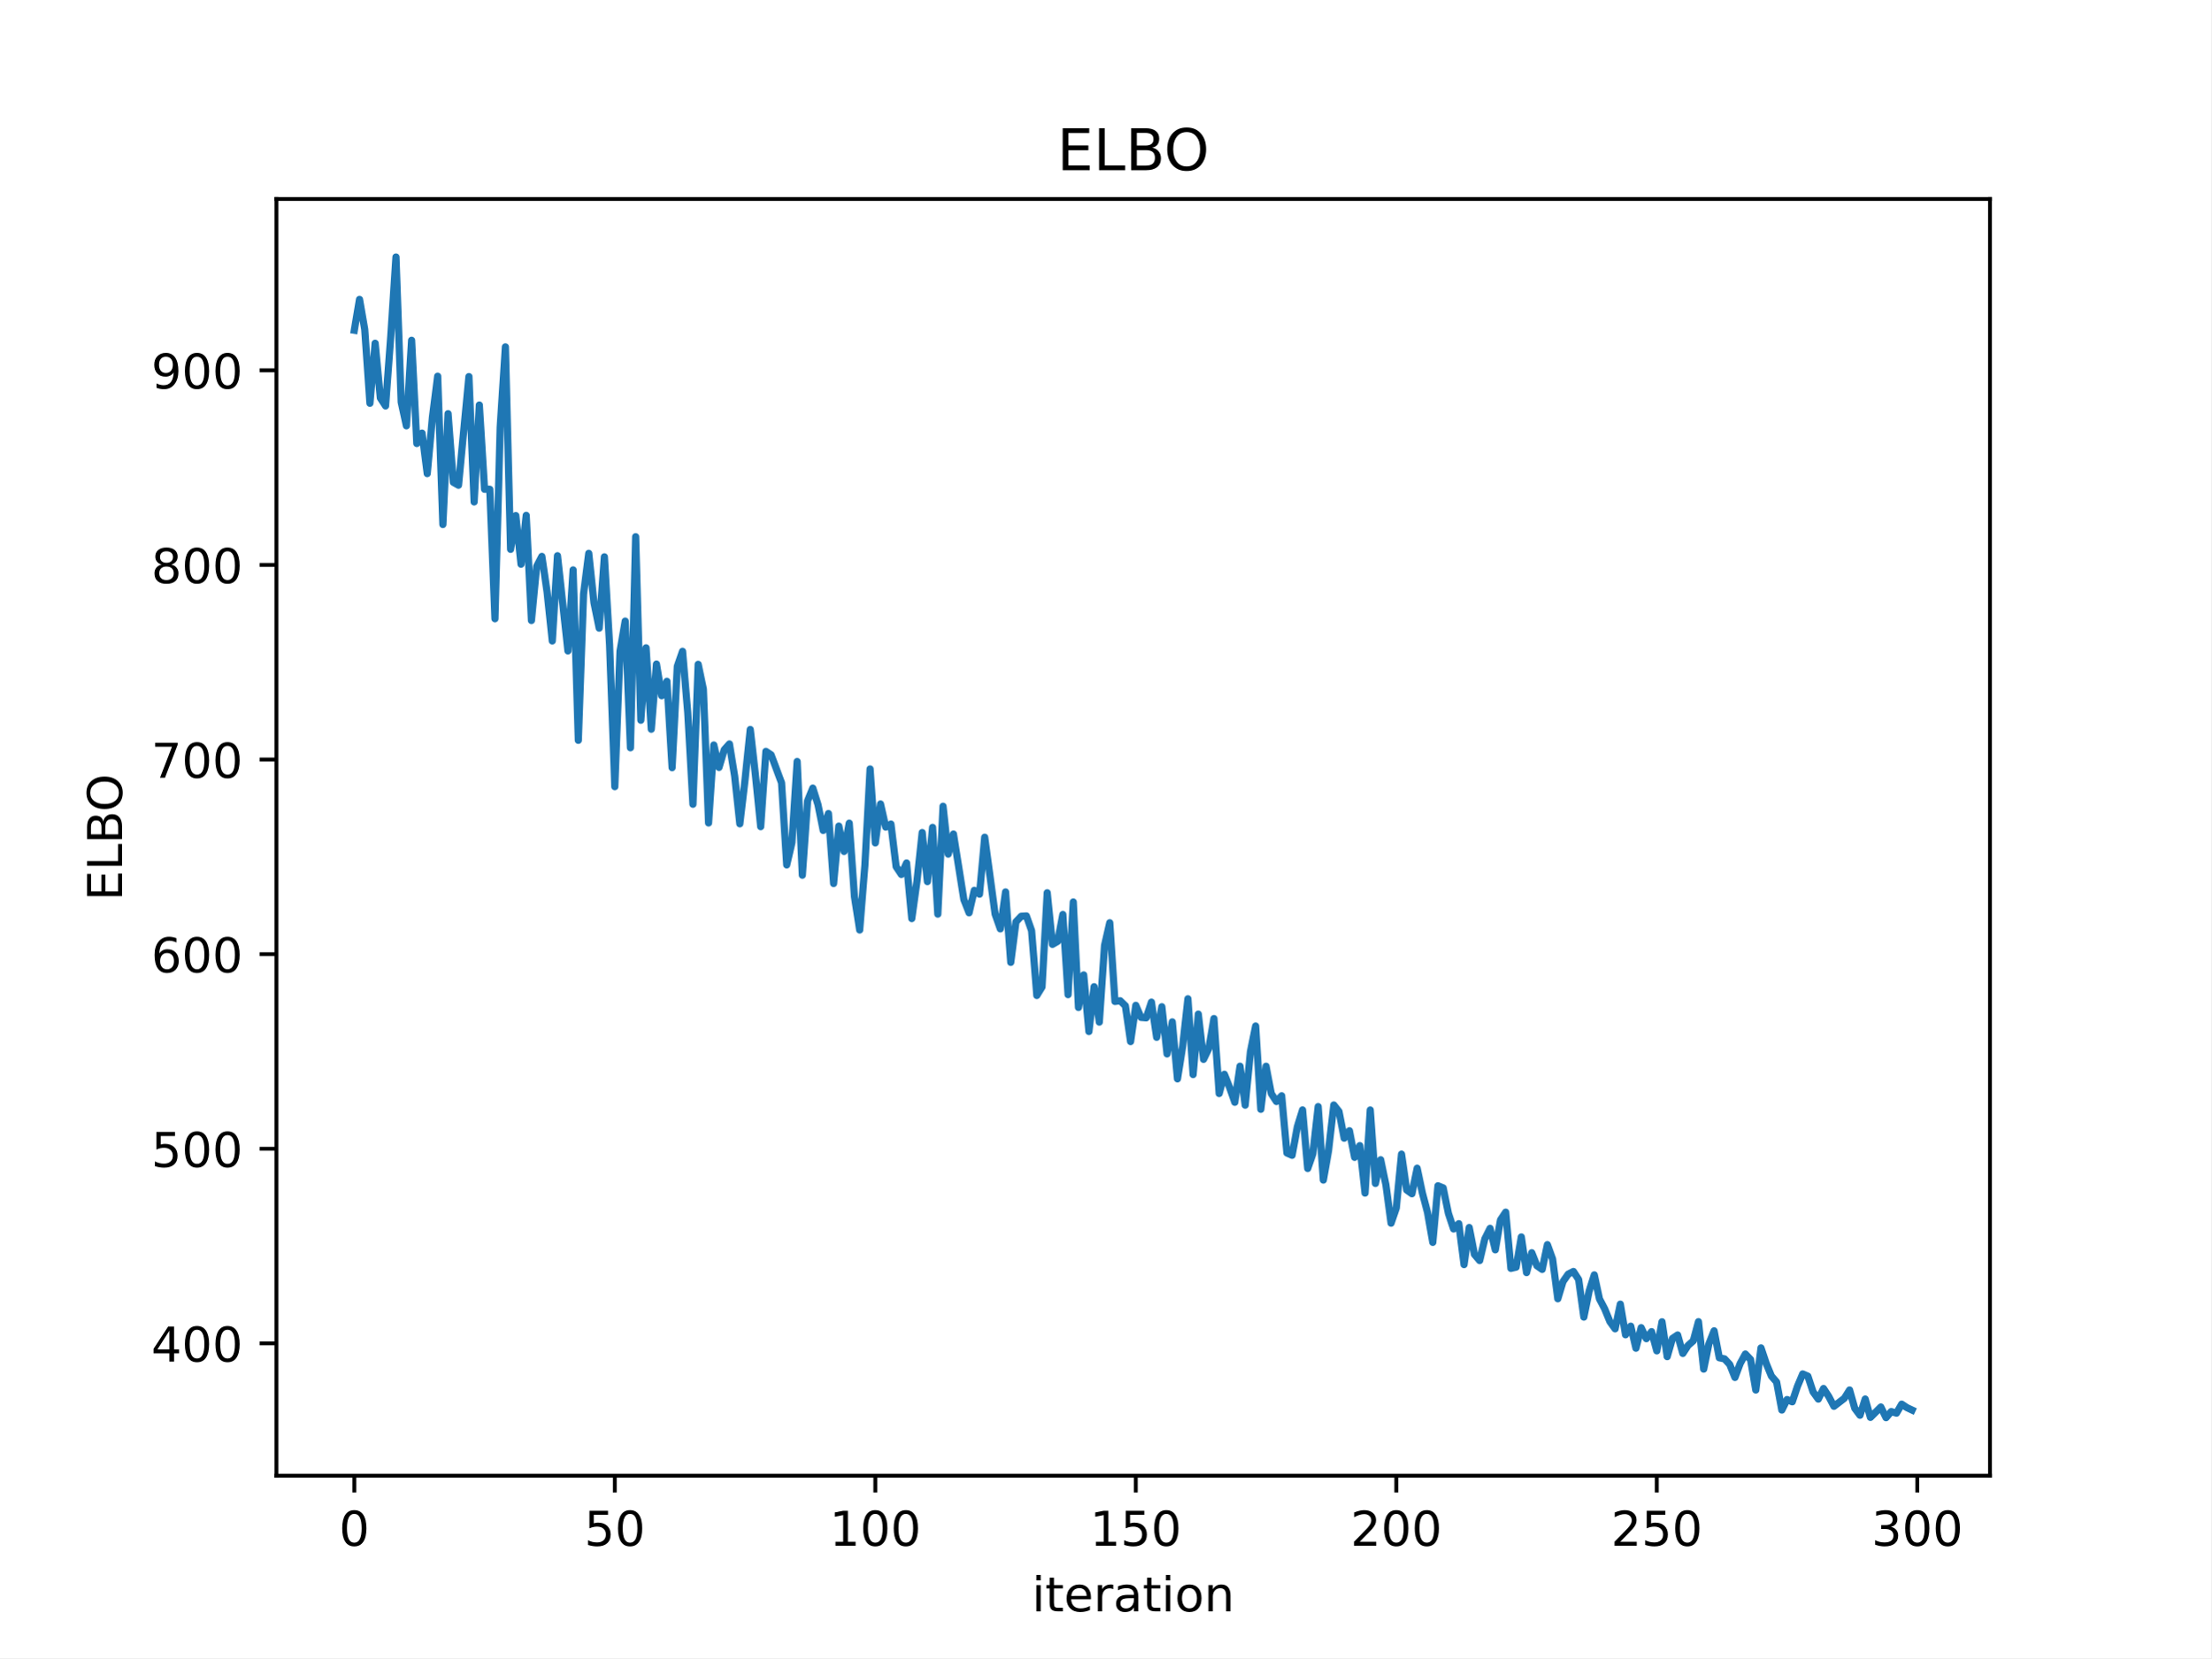
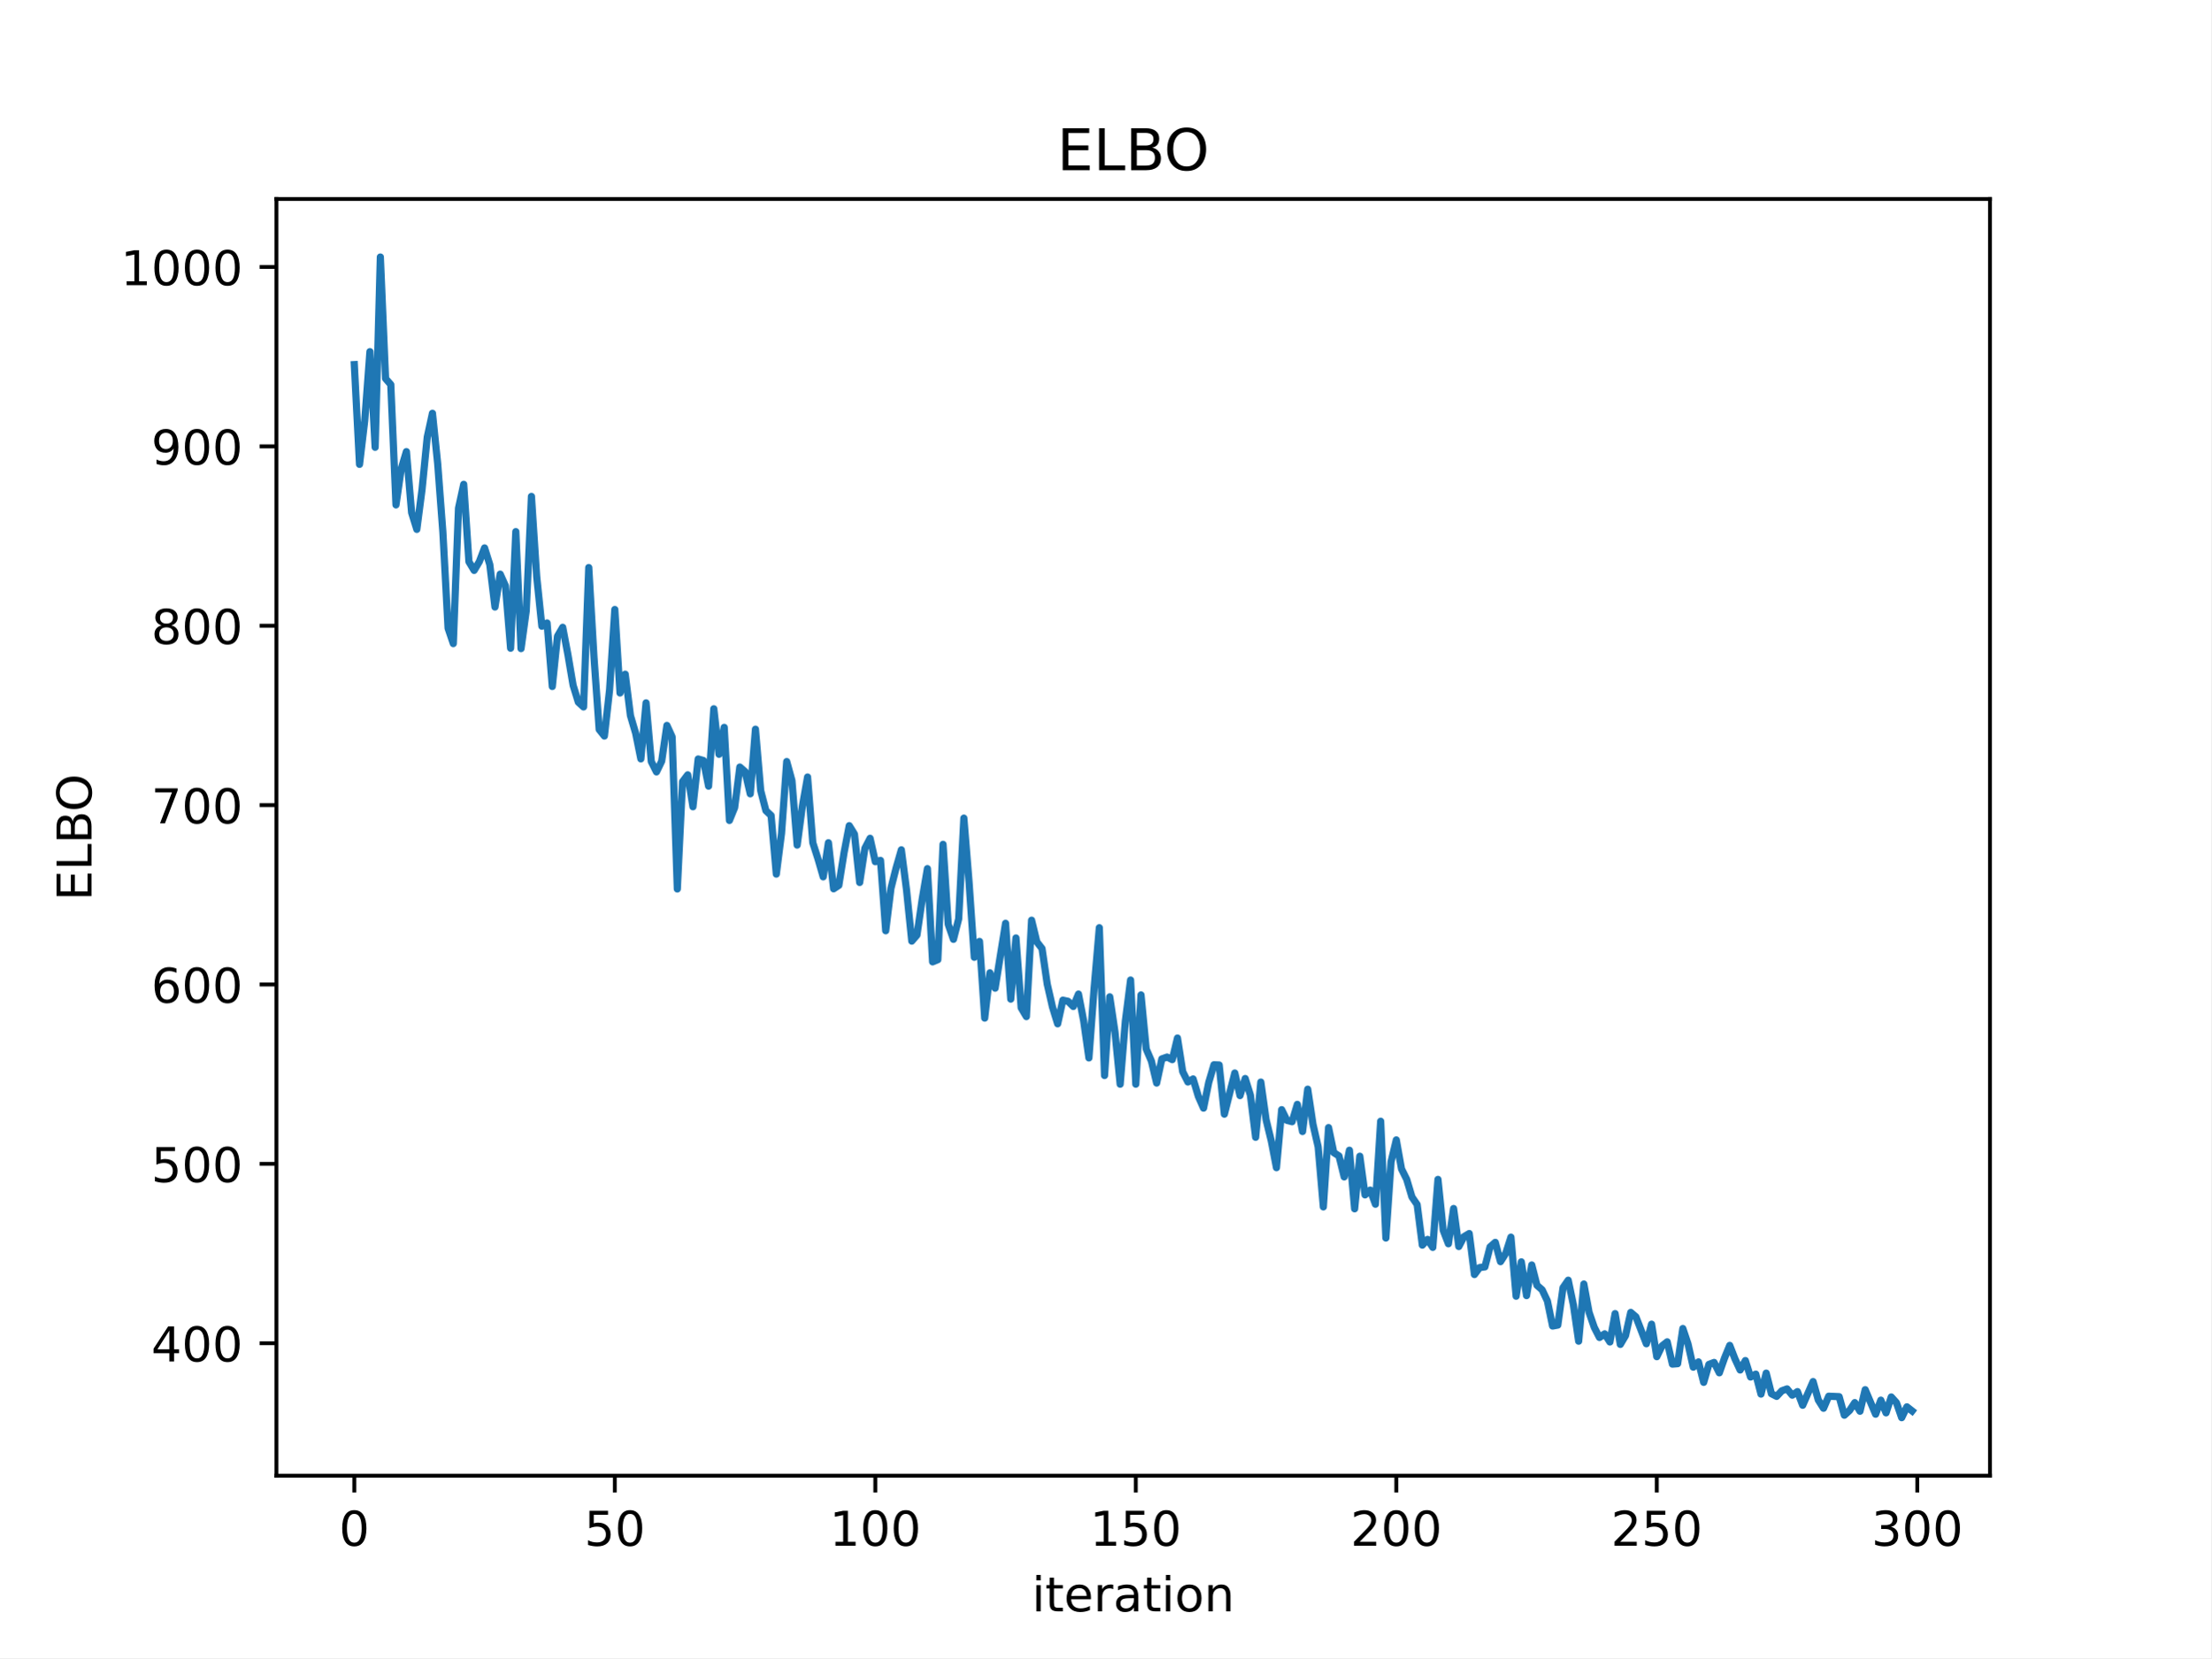
<svg xmlns="http://www.w3.org/2000/svg" xmlns:xlink="http://www.w3.org/1999/xlink" width="460.8pt" height="345.6pt" viewBox="0 0 460.8 345.6" version="1.1">
  <defs>
    <style type="text/css">*{stroke-linejoin: round; stroke-linecap: butt}</style>
  </defs>
  <g id="figure_1">
    <g id="patch_1">
      <path d="M 0 345.6  L 460.8 345.6  L 460.8 0  L 0 0  z " style="fill: #ffffff" />
    </g>
    <g id="axes_1">
      <g id="patch_2">
        <path d="M 57.6 307.584  L 414.72 307.584  L 414.72 41.472  L 57.6 41.472  z " style="fill: #ffffff" />
      </g>
      <g id="matplotlib.axis_1">
        <g id="xtick_1">
          <g id="line2d_1">
            <defs>
-               <path id="me4918fbb3c" d="M 0 0  L 0 3.5  " style="stroke: #000000; stroke-width: 0.8" />
+               <path id="m0fd623a8f6" d="M 0 0  L 0 3.5  " style="stroke: #000000; stroke-width: 0.8" />
            </defs>
            <g>
-               <use xlink:href="#me4918fbb3c" x="73.833" y="307.584" style="stroke: #000000; stroke-width: 0.8" />
+               <use xlink:href="#m0fd623a8f6" x="73.833" y="307.584" style="stroke: #000000; stroke-width: 0.8" />
            </g>
          </g>
          <g id="text_1">
            <g transform="translate(70.65148 322.1824) scale(0.1 -0.1)">
              <defs>
                <path id="DejaVuSans-30" d="M 2034 4250  Q 1547 4250 1301 3770  Q 1056 3291 1056 2328  Q 1056 1369 1301 889  Q 1547 409 2034 409  Q 2525 409 2770 889  Q 3016 1369 3016 2328  Q 3016 3291 2770 3770  Q 2525 4250 2034 4250  z M 2034 4750  Q 2819 4750 3233 4129  Q 3647 3509 3647 2328  Q 3647 1150 3233 529  Q 2819 -91 2034 -91  Q 1250 -91 836 529  Q 422 1150 422 2328  Q 422 3509 836 4129  Q 1250 4750 2034 4750  z " transform="scale(0.015625)" />
              </defs>
              <use xlink:href="#DejaVuSans-30" />
            </g>
          </g>
        </g>
        <g id="xtick_2">
          <g id="line2d_2">
            <g>
-               <use xlink:href="#me4918fbb3c" x="128.123" y="307.584" style="stroke: #000000; stroke-width: 0.8" />
+               <use xlink:href="#m0fd623a8f6" x="128.123" y="307.584" style="stroke: #000000; stroke-width: 0.8" />
            </g>
          </g>
          <g id="text_2">
            <g transform="translate(121.7603 322.1824) scale(0.1 -0.1)">
              <defs>
                <path id="DejaVuSans-35" d="M 691 4666  L 3169 4666  L 3169 4134  L 1269 4134  L 1269 2991  Q 1406 3038 1543 3061  Q 1681 3084 1819 3084  Q 2600 3084 3056 2656  Q 3513 2228 3513 1497  Q 3513 744 3044 326  Q 2575 -91 1722 -91  Q 1428 -91 1123 -41  Q 819 9 494 109  L 494 744  Q 775 591 1075 516  Q 1375 441 1709 441  Q 2250 441 2565 725  Q 2881 1009 2881 1497  Q 2881 1984 2565 2268  Q 2250 2553 1709 2553  Q 1456 2553 1204 2497  Q 953 2441 691 2322  L 691 4666  z " transform="scale(0.015625)" />
              </defs>
              <use xlink:href="#DejaVuSans-35" />
-               <use xlink:href="#DejaVuSans-30" x="63.623" />
+               <use xlink:href="#DejaVuSans-30" transform="translate(63.62305 0)" />
            </g>
          </g>
        </g>
        <g id="xtick_3">
          <g id="line2d_3">
            <g>
-               <use xlink:href="#me4918fbb3c" x="182.413" y="307.584" style="stroke: #000000; stroke-width: 0.8" />
+               <use xlink:href="#m0fd623a8f6" x="182.413" y="307.584" style="stroke: #000000; stroke-width: 0.8" />
            </g>
          </g>
          <g id="text_3">
            <g transform="translate(172.8691 322.1824) scale(0.1 -0.1)">
              <defs>
                <path id="DejaVuSans-31" d="M 794 531  L 1825 531  L 1825 4091  L 703 3866  L 703 4441  L 1819 4666  L 2450 4666  L 2450 531  L 3481 531  L 3481 0  L 794 0  L 794 531  z " transform="scale(0.015625)" />
              </defs>
              <use xlink:href="#DejaVuSans-31" />
-               <use xlink:href="#DejaVuSans-30" x="63.623" />
-               <use xlink:href="#DejaVuSans-30" x="127.246" />
+               <use xlink:href="#DejaVuSans-30" transform="translate(63.62305 0)" />
+               <use xlink:href="#DejaVuSans-30" transform="translate(127.2461 0)" />
            </g>
          </g>
        </g>
        <g id="xtick_4">
          <g id="line2d_4">
            <g>
-               <use xlink:href="#me4918fbb3c" x="236.703" y="307.584" style="stroke: #000000; stroke-width: 0.8" />
+               <use xlink:href="#m0fd623a8f6" x="236.703" y="307.584" style="stroke: #000000; stroke-width: 0.8" />
            </g>
          </g>
          <g id="text_4">
            <g transform="translate(227.1592 322.1824) scale(0.1 -0.1)">
              <use xlink:href="#DejaVuSans-31" />
-               <use xlink:href="#DejaVuSans-35" x="63.623" />
-               <use xlink:href="#DejaVuSans-30" x="127.246" />
+               <use xlink:href="#DejaVuSans-35" transform="translate(63.62305 0)" />
+               <use xlink:href="#DejaVuSans-30" transform="translate(127.2461 0)" />
            </g>
          </g>
        </g>
        <g id="xtick_5">
          <g id="line2d_5">
            <g>
-               <use xlink:href="#me4918fbb3c" x="290.993" y="307.584" style="stroke: #000000; stroke-width: 0.8" />
+               <use xlink:href="#m0fd623a8f6" x="290.993" y="307.584" style="stroke: #000000; stroke-width: 0.8" />
            </g>
          </g>
          <g id="text_5">
            <g transform="translate(281.4492 322.1824) scale(0.1 -0.1)">
              <defs>
                <path id="DejaVuSans-32" d="M 1228 531  L 3431 531  L 3431 0  L 469 0  L 469 531  Q 828 903 1448 1529  Q 2069 2156 2228 2338  Q 2531 2678 2651 2914  Q 2772 3150 2772 3378  Q 2772 3750 2511 3984  Q 2250 4219 1831 4219  Q 1534 4219 1204 4116  Q 875 4013 500 3803  L 500 4441  Q 881 4594 1212 4672  Q 1544 4750 1819 4750  Q 2544 4750 2975 4387  Q 3406 4025 3406 3419  Q 3406 3131 3298 2873  Q 3191 2616 2906 2266  Q 2828 2175 2409 1742  Q 1991 1309 1228 531  z " transform="scale(0.015625)" />
              </defs>
              <use xlink:href="#DejaVuSans-32" />
-               <use xlink:href="#DejaVuSans-30" x="63.623" />
-               <use xlink:href="#DejaVuSans-30" x="127.246" />
+               <use xlink:href="#DejaVuSans-30" transform="translate(63.62305 0)" />
+               <use xlink:href="#DejaVuSans-30" transform="translate(127.2461 0)" />
            </g>
          </g>
        </g>
        <g id="xtick_6">
          <g id="line2d_6">
            <g>
-               <use xlink:href="#me4918fbb3c" x="345.283" y="307.584" style="stroke: #000000; stroke-width: 0.8" />
+               <use xlink:href="#m0fd623a8f6" x="345.283" y="307.584" style="stroke: #000000; stroke-width: 0.8" />
            </g>
          </g>
          <g id="text_6">
            <g transform="translate(335.7393 322.1824) scale(0.1 -0.1)">
              <use xlink:href="#DejaVuSans-32" />
-               <use xlink:href="#DejaVuSans-35" x="63.623" />
-               <use xlink:href="#DejaVuSans-30" x="127.246" />
+               <use xlink:href="#DejaVuSans-35" transform="translate(63.62305 0)" />
+               <use xlink:href="#DejaVuSans-30" transform="translate(127.2461 0)" />
            </g>
          </g>
        </g>
        <g id="xtick_7">
          <g id="line2d_7">
            <g>
-               <use xlink:href="#me4918fbb3c" x="399.573" y="307.584" style="stroke: #000000; stroke-width: 0.8" />
+               <use xlink:href="#m0fd623a8f6" x="399.573" y="307.584" style="stroke: #000000; stroke-width: 0.8" />
            </g>
          </g>
          <g id="text_7">
            <g transform="translate(390.0293 322.1824) scale(0.1 -0.1)">
              <defs>
                <path id="DejaVuSans-33" d="M 2597 2516  Q 3050 2419 3304 2112  Q 3559 1806 3559 1356  Q 3559 666 3084 287  Q 2609 -91 1734 -91  Q 1441 -91 1130 -33  Q 819 25 488 141  L 488 750  Q 750 597 1062 519  Q 1375 441 1716 441  Q 2309 441 2620 675  Q 2931 909 2931 1356  Q 2931 1769 2642 2001  Q 2353 2234 1838 2234  L 1294 2234  L 1294 2753  L 1863 2753  Q 2328 2753 2575 2939  Q 2822 3125 2822 3475  Q 2822 3834 2567 4026  Q 2313 4219 1838 4219  Q 1578 4219 1281 4162  Q 984 4106 628 3988  L 628 4550  Q 988 4650 1302 4700  Q 1616 4750 1894 4750  Q 2613 4750 3031 4423  Q 3450 4097 3450 3541  Q 3450 3153 3228 2886  Q 3006 2619 2597 2516  z " transform="scale(0.015625)" />
              </defs>
              <use xlink:href="#DejaVuSans-33" />
-               <use xlink:href="#DejaVuSans-30" x="63.623" />
-               <use xlink:href="#DejaVuSans-30" x="127.246" />
+               <use xlink:href="#DejaVuSans-30" transform="translate(63.62305 0)" />
+               <use xlink:href="#DejaVuSans-30" transform="translate(127.2461 0)" />
            </g>
          </g>
        </g>
        <g id="text_8">
          <g transform="translate(215.0373 335.8606) scale(0.1 -0.1)">
            <defs>
              <path id="DejaVuSans-69" d="M 603 3500  L 1178 3500  L 1178 0  L 603 0  L 603 3500  z M 603 4863  L 1178 4863  L 1178 4134  L 603 4134  L 603 4863  z " transform="scale(0.015625)" />
              <path id="DejaVuSans-74" d="M 1172 4494  L 1172 3500  L 2356 3500  L 2356 3053  L 1172 3053  L 1172 1153  Q 1172 725 1289 603  Q 1406 481 1766 481  L 2356 481  L 2356 0  L 1766 0  Q 1100 0 847 248  Q 594 497 594 1153  L 594 3053  L 172 3053  L 172 3500  L 594 3500  L 594 4494  L 1172 4494  z " transform="scale(0.015625)" />
              <path id="DejaVuSans-65" d="M 3597 1894  L 3597 1613  L 953 1613  Q 991 1019 1311 708  Q 1631 397 2203 397  Q 2534 397 2845 478  Q 3156 559 3463 722  L 3463 178  Q 3153 47 2828 -22  Q 2503 -91 2169 -91  Q 1331 -91 842 396  Q 353 884 353 1716  Q 353 2575 817 3079  Q 1281 3584 2069 3584  Q 2775 3584 3186 3129  Q 3597 2675 3597 1894  z M 3022 2063  Q 3016 2534 2758 2815  Q 2500 3097 2075 3097  Q 1594 3097 1305 2825  Q 1016 2553 972 2059  L 3022 2063  z " transform="scale(0.015625)" />
              <path id="DejaVuSans-72" d="M 2631 2963  Q 2534 3019 2420 3045  Q 2306 3072 2169 3072  Q 1681 3072 1420 2755  Q 1159 2438 1159 1844  L 1159 0  L 581 0  L 581 3500  L 1159 3500  L 1159 2956  Q 1341 3275 1631 3429  Q 1922 3584 2338 3584  Q 2397 3584 2469 3576  Q 2541 3569 2628 3553  L 2631 2963  z " transform="scale(0.015625)" />
              <path id="DejaVuSans-61" d="M 2194 1759  Q 1497 1759 1228 1600  Q 959 1441 959 1056  Q 959 750 1161 570  Q 1363 391 1709 391  Q 2188 391 2477 730  Q 2766 1069 2766 1631  L 2766 1759  L 2194 1759  z M 3341 1997  L 3341 0  L 2766 0  L 2766 531  Q 2569 213 2275 61  Q 1981 -91 1556 -91  Q 1019 -91 701 211  Q 384 513 384 1019  Q 384 1609 779 1909  Q 1175 2209 1959 2209  L 2766 2209  L 2766 2266  Q 2766 2663 2505 2880  Q 2244 3097 1772 3097  Q 1472 3097 1187 3025  Q 903 2953 641 2809  L 641 3341  Q 956 3463 1253 3523  Q 1550 3584 1831 3584  Q 2591 3584 2966 3190  Q 3341 2797 3341 1997  z " transform="scale(0.015625)" />
              <path id="DejaVuSans-6f" d="M 1959 3097  Q 1497 3097 1228 2736  Q 959 2375 959 1747  Q 959 1119 1226 758  Q 1494 397 1959 397  Q 2419 397 2687 759  Q 2956 1122 2956 1747  Q 2956 2369 2687 2733  Q 2419 3097 1959 3097  z M 1959 3584  Q 2709 3584 3137 3096  Q 3566 2609 3566 1747  Q 3566 888 3137 398  Q 2709 -91 1959 -91  Q 1206 -91 779 398  Q 353 888 353 1747  Q 353 2609 779 3096  Q 1206 3584 1959 3584  z " transform="scale(0.015625)" />
              <path id="DejaVuSans-6e" d="M 3513 2113  L 3513 0  L 2938 0  L 2938 2094  Q 2938 2591 2744 2837  Q 2550 3084 2163 3084  Q 1697 3084 1428 2787  Q 1159 2491 1159 1978  L 1159 0  L 581 0  L 581 3500  L 1159 3500  L 1159 2956  Q 1366 3272 1645 3428  Q 1925 3584 2291 3584  Q 2894 3584 3203 3211  Q 3513 2838 3513 2113  z " transform="scale(0.015625)" />
            </defs>
            <use xlink:href="#DejaVuSans-69" />
-             <use xlink:href="#DejaVuSans-74" x="27.783" />
-             <use xlink:href="#DejaVuSans-65" x="66.992" />
-             <use xlink:href="#DejaVuSans-72" x="128.516" />
-             <use xlink:href="#DejaVuSans-61" x="169.629" />
-             <use xlink:href="#DejaVuSans-74" x="230.908" />
-             <use xlink:href="#DejaVuSans-69" x="270.117" />
-             <use xlink:href="#DejaVuSans-6f" x="297.9" />
-             <use xlink:href="#DejaVuSans-6e" x="359.082" />
+             <use xlink:href="#DejaVuSans-74" transform="translate(27.7832 0)" />
+             <use xlink:href="#DejaVuSans-65" transform="translate(66.99219 0)" />
+             <use xlink:href="#DejaVuSans-72" transform="translate(128.5156 0)" />
+             <use xlink:href="#DejaVuSans-61" transform="translate(169.6289 0)" />
+             <use xlink:href="#DejaVuSans-74" transform="translate(230.9082 0)" />
+             <use xlink:href="#DejaVuSans-69" transform="translate(270.1172 0)" />
+             <use xlink:href="#DejaVuSans-6f" transform="translate(297.9004 0)" />
+             <use xlink:href="#DejaVuSans-6e" transform="translate(359.082 0)" />
          </g>
        </g>
      </g>
      <g id="matplotlib.axis_2">
        <g id="ytick_1">
          <g id="line2d_8">
            <defs>
-               <path id="m18d6e2b176" d="M 0 0  L -3.5 0  " style="stroke: #000000; stroke-width: 0.8" />
+               <path id="ma59d848205" d="M 0 0  L -3.5 0  " style="stroke: #000000; stroke-width: 0.8" />
            </defs>
            <g>
-               <use xlink:href="#m18d6e2b176" x="57.6" y="280.002" style="stroke: #000000; stroke-width: 0.8" />
+               <use xlink:href="#ma59d848205" x="57.6" y="279.976" style="stroke: #000000; stroke-width: 0.8" />
            </g>
          </g>
          <g id="text_9">
-             <g transform="translate(31.5125 283.8011) scale(0.1 -0.1)">
+             <g transform="translate(31.5125 283.7754) scale(0.1 -0.1)">
              <defs>
                <path id="DejaVuSans-34" d="M 2419 4116  L 825 1625  L 2419 1625  L 2419 4116  z M 2253 4666  L 3047 4666  L 3047 1625  L 3713 1625  L 3713 1100  L 3047 1100  L 3047 0  L 2419 0  L 2419 1100  L 313 1100  L 313 1709  L 2253 4666  z " transform="scale(0.015625)" />
              </defs>
              <use xlink:href="#DejaVuSans-34" />
-               <use xlink:href="#DejaVuSans-30" x="63.623" />
-               <use xlink:href="#DejaVuSans-30" x="127.246" />
+               <use xlink:href="#DejaVuSans-30" transform="translate(63.62305 0)" />
+               <use xlink:href="#DejaVuSans-30" transform="translate(127.2461 0)" />
            </g>
          </g>
        </g>
        <g id="ytick_2">
          <g id="line2d_9">
            <g>
-               <use xlink:href="#m18d6e2b176" x="57.6" y="239.436" style="stroke: #000000; stroke-width: 0.8" />
+               <use xlink:href="#ma59d848205" x="57.6" y="242.587" style="stroke: #000000; stroke-width: 0.8" />
            </g>
          </g>
          <g id="text_10">
-             <g transform="translate(31.5125 243.2357) scale(0.1 -0.1)">
+             <g transform="translate(31.5125 246.3858) scale(0.1 -0.1)">
              <use xlink:href="#DejaVuSans-35" />
-               <use xlink:href="#DejaVuSans-30" x="63.623" />
-               <use xlink:href="#DejaVuSans-30" x="127.246" />
+               <use xlink:href="#DejaVuSans-30" transform="translate(63.62305 0)" />
+               <use xlink:href="#DejaVuSans-30" transform="translate(127.2461 0)" />
            </g>
          </g>
        </g>
        <g id="ytick_3">
          <g id="line2d_10">
            <g>
-               <use xlink:href="#m18d6e2b176" x="57.6" y="198.871" style="stroke: #000000; stroke-width: 0.8" />
+               <use xlink:href="#ma59d848205" x="57.6" y="205.197" style="stroke: #000000; stroke-width: 0.8" />
            </g>
          </g>
          <g id="text_11">
-             <g transform="translate(31.5125 202.6703) scale(0.1 -0.1)">
+             <g transform="translate(31.5125 208.9963) scale(0.1 -0.1)">
              <defs>
                <path id="DejaVuSans-36" d="M 2113 2584  Q 1688 2584 1439 2293  Q 1191 2003 1191 1497  Q 1191 994 1439 701  Q 1688 409 2113 409  Q 2538 409 2786 701  Q 3034 994 3034 1497  Q 3034 2003 2786 2293  Q 2538 2584 2113 2584  z M 3366 4563  L 3366 3988  Q 3128 4100 2886 4159  Q 2644 4219 2406 4219  Q 1781 4219 1451 3797  Q 1122 3375 1075 2522  Q 1259 2794 1537 2939  Q 1816 3084 2150 3084  Q 2853 3084 3261 2657  Q 3669 2231 3669 1497  Q 3669 778 3244 343  Q 2819 -91 2113 -91  Q 1303 -91 875 529  Q 447 1150 447 2328  Q 447 3434 972 4092  Q 1497 4750 2381 4750  Q 2619 4750 2861 4703  Q 3103 4656 3366 4563  z " transform="scale(0.015625)" />
              </defs>
              <use xlink:href="#DejaVuSans-36" />
-               <use xlink:href="#DejaVuSans-30" x="63.623" />
-               <use xlink:href="#DejaVuSans-30" x="127.246" />
+               <use xlink:href="#DejaVuSans-30" transform="translate(63.62305 0)" />
+               <use xlink:href="#DejaVuSans-30" transform="translate(127.2461 0)" />
            </g>
          </g>
        </g>
        <g id="ytick_4">
          <g id="line2d_11">
            <g>
-               <use xlink:href="#m18d6e2b176" x="57.6" y="158.306" style="stroke: #000000; stroke-width: 0.8" />
+               <use xlink:href="#ma59d848205" x="57.6" y="167.808" style="stroke: #000000; stroke-width: 0.8" />
            </g>
          </g>
          <g id="text_12">
-             <g transform="translate(31.5125 162.1049) scale(0.1 -0.1)">
+             <g transform="translate(31.5125 171.6067) scale(0.1 -0.1)">
              <defs>
                <path id="DejaVuSans-37" d="M 525 4666  L 3525 4666  L 3525 4397  L 1831 0  L 1172 0  L 2766 4134  L 525 4134  L 525 4666  z " transform="scale(0.015625)" />
              </defs>
              <use xlink:href="#DejaVuSans-37" />
-               <use xlink:href="#DejaVuSans-30" x="63.623" />
-               <use xlink:href="#DejaVuSans-30" x="127.246" />
+               <use xlink:href="#DejaVuSans-30" transform="translate(63.62305 0)" />
+               <use xlink:href="#DejaVuSans-30" transform="translate(127.2461 0)" />
            </g>
          </g>
        </g>
        <g id="ytick_5">
          <g id="line2d_12">
            <g>
-               <use xlink:href="#m18d6e2b176" x="57.6" y="117.74" style="stroke: #000000; stroke-width: 0.8" />
+               <use xlink:href="#ma59d848205" x="57.6" y="130.418" style="stroke: #000000; stroke-width: 0.8" />
            </g>
          </g>
          <g id="text_13">
-             <g transform="translate(31.5125 121.5395) scale(0.1 -0.1)">
+             <g transform="translate(31.5125 134.2172) scale(0.1 -0.1)">
              <defs>
                <path id="DejaVuSans-38" d="M 2034 2216  Q 1584 2216 1326 1975  Q 1069 1734 1069 1313  Q 1069 891 1326 650  Q 1584 409 2034 409  Q 2484 409 2743 651  Q 3003 894 3003 1313  Q 3003 1734 2745 1975  Q 2488 2216 2034 2216  z M 1403 2484  Q 997 2584 770 2862  Q 544 3141 544 3541  Q 544 4100 942 4425  Q 1341 4750 2034 4750  Q 2731 4750 3128 4425  Q 3525 4100 3525 3541  Q 3525 3141 3298 2862  Q 3072 2584 2669 2484  Q 3125 2378 3379 2068  Q 3634 1759 3634 1313  Q 3634 634 3220 271  Q 2806 -91 2034 -91  Q 1263 -91 848 271  Q 434 634 434 1313  Q 434 1759 690 2068  Q 947 2378 1403 2484  z M 1172 3481  Q 1172 3119 1398 2916  Q 1625 2713 2034 2713  Q 2441 2713 2670 2916  Q 2900 3119 2900 3481  Q 2900 3844 2670 4047  Q 2441 4250 2034 4250  Q 1625 4250 1398 4047  Q 1172 3844 1172 3481  z " transform="scale(0.015625)" />
              </defs>
              <use xlink:href="#DejaVuSans-38" />
-               <use xlink:href="#DejaVuSans-30" x="63.623" />
-               <use xlink:href="#DejaVuSans-30" x="127.246" />
+               <use xlink:href="#DejaVuSans-30" transform="translate(63.62305 0)" />
+               <use xlink:href="#DejaVuSans-30" transform="translate(127.2461 0)" />
            </g>
          </g>
        </g>
        <g id="ytick_6">
          <g id="line2d_13">
            <g>
-               <use xlink:href="#m18d6e2b176" x="57.6" y="77.175" style="stroke: #000000; stroke-width: 0.8" />
+               <use xlink:href="#ma59d848205" x="57.6" y="93.028" style="stroke: #000000; stroke-width: 0.8" />
            </g>
          </g>
          <g id="text_14">
-             <g transform="translate(31.5125 80.97406) scale(0.1 -0.1)">
+             <g transform="translate(31.5125 96.82764) scale(0.1 -0.1)">
              <defs>
                <path id="DejaVuSans-39" d="M 703 97  L 703 672  Q 941 559 1184 500  Q 1428 441 1663 441  Q 2288 441 2617 861  Q 2947 1281 2994 2138  Q 2813 1869 2534 1725  Q 2256 1581 1919 1581  Q 1219 1581 811 2004  Q 403 2428 403 3163  Q 403 3881 828 4315  Q 1253 4750 1959 4750  Q 2769 4750 3195 4129  Q 3622 3509 3622 2328  Q 3622 1225 3098 567  Q 2575 -91 1691 -91  Q 1453 -91 1209 -44  Q 966 3 703 97  z M 1959 2075  Q 2384 2075 2632 2365  Q 2881 2656 2881 3163  Q 2881 3666 2632 3958  Q 2384 4250 1959 4250  Q 1534 4250 1286 3958  Q 1038 3666 1038 3163  Q 1038 2656 1286 2365  Q 1534 2075 1959 2075  z " transform="scale(0.015625)" />
              </defs>
              <use xlink:href="#DejaVuSans-39" />
-               <use xlink:href="#DejaVuSans-30" x="63.623" />
-               <use xlink:href="#DejaVuSans-30" x="127.246" />
-             </g>
-           </g>
-         </g>
-         <g id="text_15">
-           <g transform="translate(25.43281 187.7522) rotate(-90) scale(0.1 -0.1)">
+               <use xlink:href="#DejaVuSans-30" transform="translate(63.62305 0)" />
+               <use xlink:href="#DejaVuSans-30" transform="translate(127.2461 0)" />
+             </g>
+           </g>
+         </g>
+         <g id="ytick_7">
+           <g id="line2d_14">
+             <g>
+               <use xlink:href="#ma59d848205" x="57.6" y="55.639" style="stroke: #000000; stroke-width: 0.8" />
+             </g>
+           </g>
+           <g id="text_15">
+             <g transform="translate(25.15 59.43809) scale(0.1 -0.1)">
+               <use xlink:href="#DejaVuSans-31" />
+               <use xlink:href="#DejaVuSans-30" transform="translate(63.62305 0)" />
+               <use xlink:href="#DejaVuSans-30" transform="translate(127.2461 0)" />
+               <use xlink:href="#DejaVuSans-30" transform="translate(190.8691 0)" />
+             </g>
+           </g>
+         </g>
+         <g id="text_16">
+           <g transform="translate(19.07031 187.7522) rotate(-90) scale(0.1 -0.1)">
            <defs>
              <path id="DejaVuSans-45" d="M 628 4666  L 3578 4666  L 3578 4134  L 1259 4134  L 1259 2753  L 3481 2753  L 3481 2222  L 1259 2222  L 1259 531  L 3634 531  L 3634 0  L 628 0  L 628 4666  z " transform="scale(0.015625)" />
              <path id="DejaVuSans-4c" d="M 628 4666  L 1259 4666  L 1259 531  L 3531 531  L 3531 0  L 628 0  L 628 4666  z " transform="scale(0.015625)" />
              <path id="DejaVuSans-42" d="M 1259 2228  L 1259 519  L 2272 519  Q 2781 519 3026 730  Q 3272 941 3272 1375  Q 3272 1813 3026 2020  Q 2781 2228 2272 2228  L 1259 2228  z M 1259 4147  L 1259 2741  L 2194 2741  Q 2656 2741 2882 2914  Q 3109 3088 3109 3444  Q 3109 3797 2882 3972  Q 2656 4147 2194 4147  L 1259 4147  z M 628 4666  L 2241 4666  Q 2963 4666 3353 4366  Q 3744 4066 3744 3513  Q 3744 3084 3544 2831  Q 3344 2578 2956 2516  Q 3422 2416 3680 2098  Q 3938 1781 3938 1306  Q 3938 681 3513 340  Q 3088 0 2303 0  L 628 0  L 628 4666  z " transform="scale(0.015625)" />
              <path id="DejaVuSans-4f" d="M 2522 4238  Q 1834 4238 1429 3725  Q 1025 3213 1025 2328  Q 1025 1447 1429 934  Q 1834 422 2522 422  Q 3209 422 3611 934  Q 4013 1447 4013 2328  Q 4013 3213 3611 3725  Q 3209 4238 2522 4238  z M 2522 4750  Q 3503 4750 4090 4092  Q 4678 3434 4678 2328  Q 4678 1225 4090 567  Q 3503 -91 2522 -91  Q 1538 -91 948 565  Q 359 1222 359 2328  Q 359 3434 948 4092  Q 1538 4750 2522 4750  z " transform="scale(0.015625)" />
            </defs>
            <use xlink:href="#DejaVuSans-45" />
-             <use xlink:href="#DejaVuSans-4c" x="63.184" />
-             <use xlink:href="#DejaVuSans-42" x="118.896" />
-             <use xlink:href="#DejaVuSans-4f" x="185.75" />
-           </g>
-         </g>
-       </g>
-       <g id="line2d_14">
-         <path d="M 73.833 68.827  L 74.919 62.398  L 76.004 68.636  L 77.09 84.051  L 78.176 71.538  L 79.262 82.944  L 80.348 84.607  L 81.433 70.051  L 82.519 53.568  L 83.605 83.799  L 84.691 88.759  L 85.777 70.927  L 86.862 92.438  L 87.948 90.279  L 89.034 98.712  L 90.12 86.923  L 91.206 78.407  L 92.291 109.326  L 93.377 86.218  L 94.463 100.511  L 95.549 101.131  L 97.72 78.488  L 98.806 104.619  L 99.892 84.413  L 100.978 101.969  L 102.064 101.972  L 103.149 128.967  L 104.235 89.051  L 105.321 72.3  L 106.407 114.498  L 107.493 107.466  L 108.578 117.6  L 109.664 107.419  L 110.75 129.325  L 111.836 118.054  L 112.922 115.97  L 114.007 123.352  L 115.093 133.602  L 116.179 115.827  L 118.351 135.67  L 119.436 118.784  L 120.522 154.309  L 121.608 123.804  L 122.694 115.33  L 123.78 125.607  L 124.865 130.921  L 125.951 116.059  L 127.037 134.387  L 128.123 163.972  L 129.209 135.717  L 130.294 129.452  L 131.38 155.863  L 132.466 111.863  L 133.552 150.117  L 134.638 135.032  L 135.723 151.991  L 136.809 138.412  L 137.895 145.01  L 138.981 141.997  L 140.067 160.004  L 141.152 138.893  L 142.238 135.746  L 143.324 148.475  L 144.41 167.631  L 145.496 138.466  L 146.581 143.626  L 147.667 171.531  L 148.753 155.282  L 149.839 159.954  L 150.925 156.28  L 152.01 155.062  L 153.096 161.727  L 154.182 171.711  L 155.268 162.476  L 156.354 152.043  L 157.439 161.587  L 158.525 172.297  L 159.611 156.606  L 160.697 157.328  L 162.868 163.154  L 163.954 180.275  L 165.04 175.601  L 166.126 158.719  L 167.212 182.418  L 168.297 166.942  L 169.383 164.262  L 170.469 167.711  L 171.555 173.088  L 172.641 169.563  L 173.726 184.153  L 174.812 172.183  L 175.898 177.463  L 176.984 171.575  L 178.07 186.886  L 179.155 193.842  L 180.241 180.383  L 181.327 160.277  L 182.413 175.681  L 183.499 167.569  L 184.584 172.386  L 185.67 171.764  L 186.756 180.642  L 187.842 182.263  L 188.928 179.875  L 190.013 191.461  L 191.099 183.666  L 192.185 173.525  L 193.271 183.75  L 194.357 172.447  L 195.442 190.533  L 196.528 168.046  L 197.614 178.028  L 198.7 173.83  L 200.871 187.5  L 201.957 190.256  L 203.043 185.576  L 204.129 186.379  L 205.215 174.506  L 207.386 190.536  L 208.472 193.606  L 209.558 185.912  L 210.644 200.592  L 211.729 192.14  L 212.815 190.986  L 213.901 190.911  L 214.987 193.982  L 216.073 207.485  L 217.158 205.719  L 218.244 186.08  L 219.33 196.838  L 220.416 196.21  L 221.502 190.61  L 222.587 207.318  L 223.673 188  L 224.759 209.999  L 225.845 203.206  L 226.931 215.007  L 228.016 205.658  L 229.102 213.045  L 230.188 197.058  L 231.274 192.33  L 232.36 208.739  L 233.445 208.588  L 234.531 209.64  L 235.617 217.096  L 236.703 209.547  L 237.789 212.06  L 238.875 212.148  L 239.96 208.873  L 241.046 216.211  L 242.132 209.834  L 243.218 219.673  L 244.304 212.994  L 245.389 224.869  L 246.475 218.055  L 247.561 208.181  L 248.647 223.975  L 249.733 211.375  L 250.818 220.805  L 251.904 218.58  L 252.99 212.298  L 254.076 227.931  L 255.162 223.912  L 256.247 226.636  L 257.333 229.752  L 258.419 222.228  L 259.505 230.352  L 260.591 219.219  L 261.676 213.85  L 262.762 231.217  L 263.848 222.237  L 264.934 227.937  L 266.02 229.596  L 267.105 228.398  L 268.191 240.32  L 269.277 240.805  L 270.363 234.895  L 271.449 231.338  L 272.534 243.558  L 273.62 240.42  L 274.706 230.65  L 275.792 245.965  L 276.878 239.801  L 277.963 230.314  L 279.049 231.666  L 280.135 237.245  L 281.221 235.686  L 282.307 241.226  L 283.392 238.784  L 284.478 248.679  L 285.564 231.352  L 286.65 246.674  L 287.736 241.731  L 288.821 246.924  L 289.907 254.955  L 290.993 251.771  L 292.079 240.557  L 293.165 248.043  L 294.25 248.817  L 295.336 243.5  L 296.422 248.614  L 297.508 252.747  L 298.594 258.951  L 299.679 247.149  L 300.765 247.597  L 301.851 252.911  L 302.937 256.161  L 304.023 255.054  L 305.108 263.583  L 306.194 255.854  L 307.28 261.452  L 308.366 262.747  L 309.452 258.198  L 310.537 256.034  L 311.623 260.504  L 312.709 254.275  L 313.795 252.654  L 314.881 264.378  L 315.966 264.115  L 317.052 257.822  L 318.138 265.25  L 319.224 261.109  L 320.31 263.837  L 321.395 264.59  L 322.481 259.426  L 323.567 262.413  L 324.653 270.706  L 325.739 267.119  L 326.824 265.571  L 327.91 265.017  L 328.996 266.695  L 330.082 274.525  L 331.168 269.171  L 332.253 265.73  L 333.339 270.743  L 334.425 272.812  L 335.511 275.466  L 336.597 276.97  L 337.682 271.826  L 338.768 278.212  L 339.854 276.414  L 340.94 281.013  L 342.026 276.732  L 343.111 279.029  L 344.197 277.56  L 345.283 281.567  L 346.369 275.501  L 347.455 282.768  L 348.54 278.986  L 349.626 278.252  L 350.712 282.107  L 351.798 280.434  L 352.884 279.482  L 353.969 275.48  L 355.055 285.367  L 356.141 280.109  L 357.227 277.388  L 358.313 283.009  L 359.398 283.234  L 360.484 284.397  L 361.57 287.107  L 362.656 284.207  L 363.742 282.224  L 364.827 283.368  L 365.913 289.729  L 366.999 280.943  L 368.085 284.173  L 369.171 286.823  L 370.256 288.065  L 371.342 293.901  L 372.428 291.71  L 373.514 292.181  L 374.6 288.955  L 375.685 286.373  L 376.771 286.844  L 377.857 290.115  L 378.943 291.622  L 380.029 289.41  L 381.114 291.065  L 382.2 293.121  L 384.372 291.453  L 385.458 289.717  L 386.543 293.538  L 387.629 294.987  L 388.715 291.605  L 389.801 295.428  L 391.972 293.266  L 393.058 295.488  L 394.144 294.214  L 395.23 294.553  L 396.316 292.673  L 397.401 293.391  L 398.487 293.906  L 398.487 293.906  " clip-path="url(#p633e403755)" style="fill: none; stroke: #1f77b4; stroke-width: 1.5; stroke-linecap: square" />
+             <use xlink:href="#DejaVuSans-4c" transform="translate(63.18359 0)" />
+             <use xlink:href="#DejaVuSans-42" transform="translate(118.8965 0)" />
+             <use xlink:href="#DejaVuSans-4f" transform="translate(185.75 0)" />
+           </g>
+         </g>
+       </g>
+       <g id="line2d_15">
+         <path d="M 73.833 75.995  L 74.919 96.782  L 76.004 87.705  L 77.09 73.287  L 78.176 93.225  L 79.262 53.568  L 80.348 78.9  L 81.433 80.149  L 82.519 105.225  L 83.605 97.736  L 84.691 94.126  L 85.777 106.845  L 86.862 110.334  L 87.948 102.025  L 89.034 91.111  L 90.12 86.133  L 91.206 96.627  L 92.291 110.905  L 93.377 130.935  L 94.463 134.143  L 95.549 105.918  L 96.635 100.943  L 97.72 117.079  L 98.806 118.884  L 99.892 117.059  L 100.978 114.205  L 102.064 117.664  L 103.149 126.519  L 104.235 119.665  L 105.321 122.088  L 106.407 135.113  L 107.493 110.806  L 108.578 135.194  L 109.664 127.346  L 110.75 103.461  L 111.836 120.114  L 112.922 130.524  L 114.007 129.846  L 115.093 143.09  L 116.179 132.594  L 117.265 130.745  L 118.351 136.469  L 119.436 142.844  L 120.522 146.355  L 121.608 147.348  L 122.694 118.29  L 123.78 136.936  L 124.865 152.045  L 125.951 153.409  L 127.037 143.771  L 128.123 127.036  L 129.209 144.44  L 130.294 140.517  L 131.38 149.138  L 132.466 152.827  L 133.552 158.171  L 134.638 146.499  L 135.723 158.729  L 136.809 160.89  L 137.895 158.637  L 138.981 151.199  L 140.067 153.582  L 141.152 185.286  L 142.238 162.922  L 143.324 161.497  L 144.41 168.151  L 145.496 158.195  L 146.581 158.505  L 147.667 163.858  L 148.753 147.73  L 149.839 157.212  L 150.925 151.602  L 152.01 171.004  L 153.096 168.33  L 154.182 159.875  L 155.268 160.829  L 156.354 165.462  L 157.439 151.986  L 158.525 164.775  L 159.611 168.962  L 160.697 169.973  L 161.783 182.189  L 162.868 173.683  L 163.954 158.728  L 165.04 162.704  L 166.126 176.145  L 167.212 168.057  L 168.297 161.958  L 169.383 175.638  L 170.469 179.018  L 171.555 182.764  L 172.641 175.651  L 173.726 185.248  L 174.812 184.535  L 175.898 177.729  L 176.984 172.095  L 178.07 173.861  L 179.155 183.935  L 180.241 176.813  L 181.327 174.734  L 182.413 179.609  L 183.499 179.338  L 184.584 194.001  L 185.67 185.173  L 186.756 180.883  L 187.842 177.127  L 188.928 185.546  L 190.013 196.156  L 191.099 194.892  L 192.185 187.433  L 193.271 181.053  L 194.357 200.484  L 195.442 200.031  L 196.528 175.988  L 197.614 192.661  L 198.7 195.789  L 199.786 191.522  L 200.871 170.521  L 201.957 183.936  L 203.043 199.525  L 204.129 196.217  L 205.215 212.201  L 206.3 202.763  L 207.386 205.965  L 209.558 192.445  L 210.644 208.25  L 211.729 195.5  L 212.815 210.058  L 213.901 211.896  L 214.987 191.797  L 216.073 196.309  L 217.158 197.707  L 218.244 205.102  L 219.33 209.867  L 220.416 213.4  L 221.502 208.469  L 222.587 208.702  L 223.673 209.787  L 224.759 207.193  L 225.845 212.83  L 226.931 220.505  L 228.016 205.997  L 229.102 193.365  L 230.188 224.175  L 231.274 207.769  L 232.36 215.056  L 233.445 225.986  L 234.531 212.778  L 235.617 204.266  L 236.703 225.978  L 237.789 207.371  L 238.875 218.641  L 239.96 221.174  L 241.046 225.745  L 242.132 220.709  L 243.218 220.324  L 244.304 220.863  L 245.389 216.359  L 246.475 223.353  L 247.561 225.525  L 248.647 224.883  L 249.733 228.494  L 250.818 230.974  L 251.904 225.615  L 252.99 221.933  L 254.076 221.976  L 255.162 232.23  L 257.333 223.648  L 258.419 228.357  L 259.505 224.797  L 260.591 228.283  L 261.676 237.049  L 262.762 225.539  L 263.848 233.336  L 264.934 237.793  L 266.02 243.388  L 267.105 231.288  L 268.191 233.516  L 269.277 233.802  L 270.363 230.185  L 271.449 235.849  L 272.534 227.022  L 273.62 234.279  L 274.706 239.046  L 275.792 251.559  L 276.878 235.028  L 277.963 240.248  L 279.049 240.937  L 280.135 245.31  L 281.221 239.743  L 282.307 251.956  L 283.392 240.991  L 284.478 249.051  L 285.564 248.055  L 286.65 250.999  L 287.736 233.708  L 288.821 258.048  L 289.907 242.138  L 290.993 237.595  L 292.079 243.643  L 293.165 245.822  L 294.25 249.482  L 295.336 251.072  L 296.422 259.532  L 297.508 258.33  L 298.594 260  L 299.679 245.823  L 300.765 256.407  L 301.851 259.245  L 302.937 251.894  L 304.023 259.82  L 305.108 257.759  L 306.194 257.109  L 307.28 265.662  L 308.366 264.199  L 309.452 264.066  L 310.537 259.894  L 311.623 258.949  L 312.709 262.976  L 313.795 261.27  L 314.881 257.869  L 315.966 270.171  L 317.052 263.014  L 318.138 270.046  L 319.224 263.661  L 320.31 267.897  L 321.395 268.847  L 322.481 271.157  L 323.567 276.391  L 324.653 276.186  L 325.739 268.398  L 326.824 266.834  L 327.91 272.008  L 328.996 279.549  L 330.082 267.632  L 331.168 273.522  L 332.253 276.663  L 333.339 278.778  L 334.425 278.016  L 335.511 279.713  L 336.597 273.796  L 337.682 280.222  L 338.768 278.385  L 339.854 273.549  L 340.94 274.48  L 343.111 280.089  L 344.197 276  L 345.283 282.777  L 346.369 280.536  L 347.455 279.681  L 348.54 284.325  L 349.626 284.234  L 350.712 276.909  L 351.798 280.151  L 352.884 284.968  L 353.969 283.866  L 355.055 288.128  L 356.141 284.389  L 357.227 283.975  L 358.313 286.143  L 359.398 283.069  L 360.484 280.425  L 361.57 283.212  L 362.656 285.555  L 363.742 283.586  L 364.827 287.018  L 365.913 286.413  L 366.999 290.578  L 368.085 286.202  L 369.171 290.495  L 370.256 291.051  L 371.342 289.887  L 372.428 289.492  L 373.514 290.803  L 374.6 290.057  L 375.685 292.905  L 377.857 287.967  L 378.943 291.804  L 380.029 293.531  L 381.114 291.014  L 383.286 291.113  L 384.372 294.981  L 385.458 293.988  L 386.543 292.351  L 387.629 294.151  L 388.715 289.657  L 390.887 294.767  L 391.972 291.837  L 393.058 294.487  L 394.144 291.173  L 395.23 292.371  L 396.316 295.488  L 397.401 293.231  L 398.487 294.084  L 398.487 294.084  " clip-path="url(#p2446d9a036)" style="fill: none; stroke: #1f77b4; stroke-width: 1.5; stroke-linecap: square" />
      </g>
      <g id="patch_3">
        <path d="M 57.6 307.584  L 57.6 41.472  " style="fill: none; stroke: #000000; stroke-width: 0.8; stroke-linejoin: miter; stroke-linecap: square" />
      </g>
      <g id="patch_4">
        <path d="M 414.72 307.584  L 414.72 41.472  " style="fill: none; stroke: #000000; stroke-width: 0.8; stroke-linejoin: miter; stroke-linecap: square" />
      </g>
      <g id="patch_5">
        <path d="M 57.6 307.584  L 414.72 307.584  " style="fill: none; stroke: #000000; stroke-width: 0.8; stroke-linejoin: miter; stroke-linecap: square" />
      </g>
      <g id="patch_6">
        <path d="M 57.6 41.472  L 414.72 41.472  " style="fill: none; stroke: #000000; stroke-width: 0.8; stroke-linejoin: miter; stroke-linecap: square" />
      </g>
-       <g id="text_16">
+       <g id="text_17">
        <g transform="translate(220.2909 35.472) scale(0.12 -0.12)">
          <use xlink:href="#DejaVuSans-45" />
-           <use xlink:href="#DejaVuSans-4c" x="63.184" />
-           <use xlink:href="#DejaVuSans-42" x="118.896" />
-           <use xlink:href="#DejaVuSans-4f" x="185.75" />
+           <use xlink:href="#DejaVuSans-4c" transform="translate(63.18359 0)" />
+           <use xlink:href="#DejaVuSans-42" transform="translate(118.8965 0)" />
+           <use xlink:href="#DejaVuSans-4f" transform="translate(185.75 0)" />
        </g>
      </g>
    </g>
  </g>
  <defs>
-     <clipPath id="p633e403755">
+     <clipPath id="p2446d9a036">
      <rect x="57.6" y="41.472" width="357.12" height="266.112" />
    </clipPath>
  </defs>
</svg>
